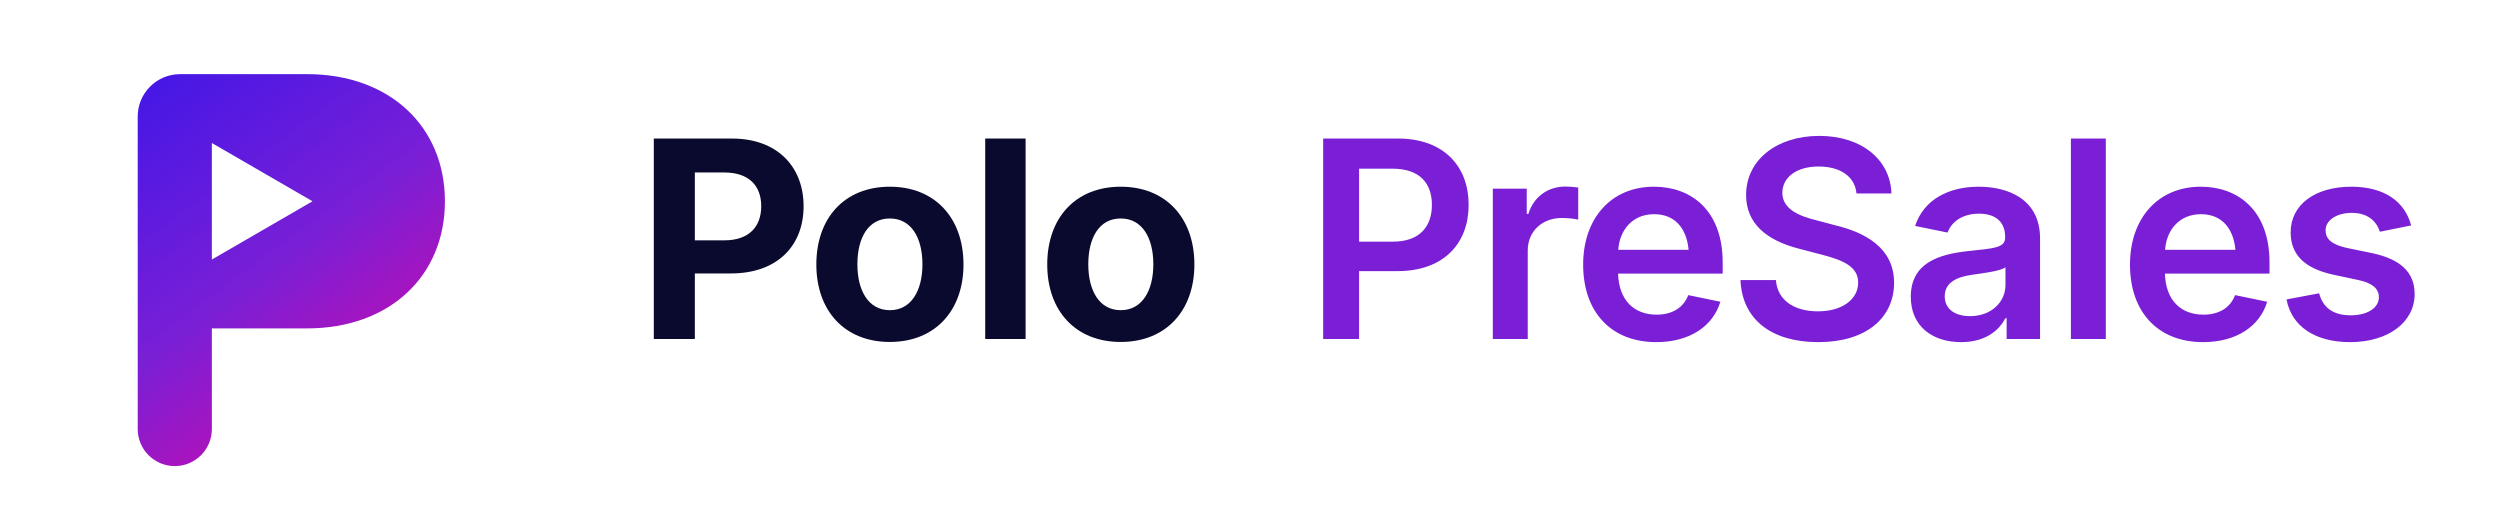
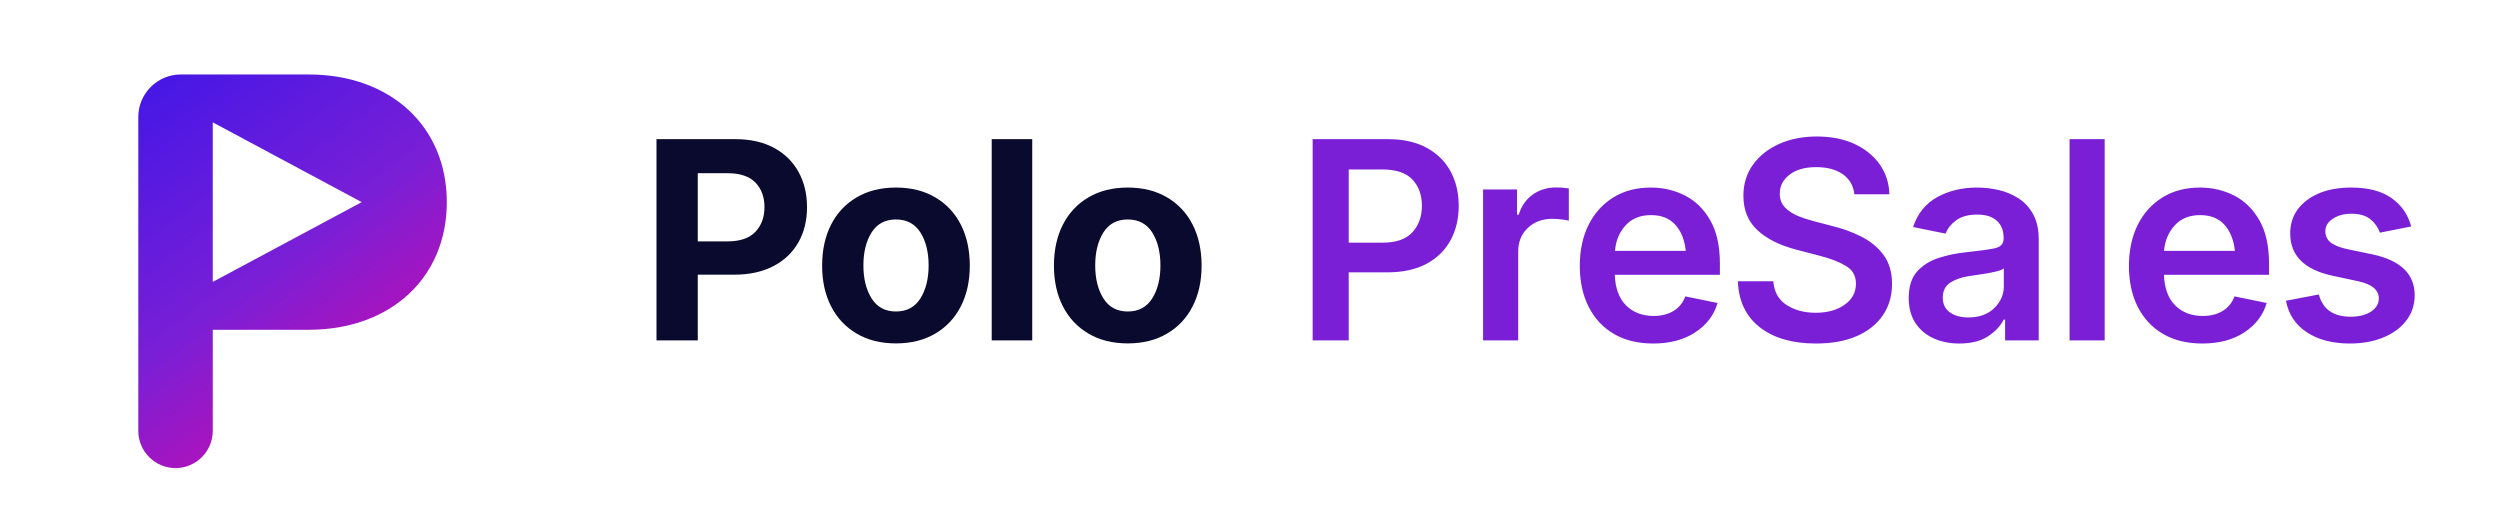
- <svg xmlns="http://www.w3.org/2000/svg" viewBox="0 0 236 48" fill="none" role="img" aria-label="Polo PreSales">
+ <svg xmlns="http://www.w3.org/2000/svg" viewBox="0 0 235 48" fill="none" role="img" aria-label="Polo PreSales">
  <defs>
    <linearGradient id="g" x1="12" y1="6" x2="40" y2="44" gradientUnits="userSpaceOnUse">
      <stop offset="0" stop-color="#3F16E8" />
      <stop offset=".5" stop-color="#7A1FD6" />
      <stop offset="1" stop-color="#E4069F" />
    </linearGradient>
  </defs>
-   <path fill="url(#g)" fill-rule="evenodd" clip-rule="evenodd" d="M13 40.5 V11 C13 8.79 14.79 7 17 7 H29 C36.73 7 42 11.9 42 19 C42 26.1 36.73 31 29 31 H20 V40.5 C20 42.43 18.43 44 16.5 44 C14.57 44 13 42.43 13 40.5 Z M20 13.5 V24.5 L29.5 19 Z" />
-   <text x="60" y="32" font-family="Inter,ui-sans-serif,system-ui,-apple-system,BlinkMacSystemFont,sans-serif" font-size="26" font-weight="700" letter-spacing="-0.6" fill="#0A0A2E">Polo</text>
-   <text x="123" y="32" font-family="Inter,ui-sans-serif,system-ui,-apple-system,BlinkMacSystemFont,sans-serif" font-size="26" font-weight="600" letter-spacing="-0.6" fill="#7A1FD6">PreSales</text>
+   <path fill="url(#g)" fill-rule="evenodd" clip-rule="evenodd" d="M13 40.5 V11 C13 8.79 14.79 7 17 7 H29 C36.73 7 42 11.9 42 19 C42 26.1 36.73 31 29 31 H20 V40.5 C20 42.43 18.43 44 16.5 44 C14.57 44 13 42.43 13 40.5 Z M20 11.5 V26.5 L34 19 Z" />
+   <path fill="#0A0A2E" d="M65.59 32L61.71 32L61.71 13.08L69.09 13.08Q71.25 13.08 72.76 13.90Q74.27 14.72 75.06 16.16Q75.86 17.60 75.86 19.47L75.86 19.47Q75.86 21.35 75.05 22.78Q74.24 24.21 72.71 25.01Q71.17 25.82 69.00 25.82L69.00 25.82L65.59 25.82L65.59 32ZM65.59 16.28L65.59 22.69L68.38 22.69Q70.16 22.69 71.01 21.79Q71.86 20.89 71.86 19.47L71.86 19.47Q71.86 18.04 71.01 17.16Q70.16 16.28 68.37 16.28L68.37 16.28L65.59 16.28Z M84.22 32.28L84.22 32.28Q82.09 32.28 80.53 31.36Q78.96 30.44 78.12 28.79Q77.28 27.15 77.28 24.97L77.28 24.97Q77.28 22.77 78.12 21.12Q78.96 19.47 80.53 18.55Q82.09 17.63 84.22 17.63L84.22 17.63Q86.35 17.63 87.91 18.55Q89.48 19.47 90.32 21.12Q91.16 22.77 91.16 24.97L91.16 24.97Q91.16 27.15 90.32 28.79Q89.48 30.44 87.91 31.36Q86.35 32.28 84.22 32.28ZM84.22 29.28L84.22 29.28Q85.74 29.28 86.52 28.05Q87.29 26.82 87.29 24.95L87.29 24.95Q87.29 23.08 86.52 21.85Q85.74 20.63 84.22 20.63L84.22 20.63Q82.70 20.63 81.93 21.85Q81.16 23.08 81.16 24.95L81.16 24.95Q81.16 26.82 81.93 28.05Q82.70 29.28 84.22 29.28Z M93.22 13.08L97.03 13.08L97.03 32L93.22 32L93.22 13.08Z M106.01 32.28L106.01 32.28Q103.88 32.28 102.32 31.36Q100.75 30.44 99.91 28.79Q99.07 27.15 99.07 24.97L99.07 24.97Q99.07 22.77 99.91 21.12Q100.75 19.47 102.32 18.55Q103.88 17.63 106.01 17.63L106.01 17.63Q108.14 17.63 109.70 18.55Q111.27 19.47 112.11 21.12Q112.95 22.77 112.95 24.97L112.95 24.97Q112.95 27.15 112.11 28.79Q111.27 30.44 109.70 31.36Q108.14 32.28 106.01 32.28ZM106.01 29.28L106.01 29.28Q107.53 29.28 108.31 28.05Q109.08 26.82 109.08 24.95L109.08 24.95Q109.08 23.08 108.31 21.85Q107.53 20.63 106.01 20.63L106.01 20.63Q104.49 20.63 103.72 21.85Q102.95 23.08 102.95 24.95L102.95 24.95Q102.95 26.82 103.72 28.05Q104.49 29.28 106.01 29.28Z" />
+   <path fill="#7A1FD6" d="M126.78 32L123.39 32L123.39 13.08L130.46 13.08Q132.63 13.08 134.12 13.90Q135.60 14.71 136.36 16.12Q137.12 17.54 137.12 19.34L137.12 19.34Q137.12 21.16 136.36 22.57Q135.59 23.99 134.09 24.80Q132.59 25.60 130.41 25.60L130.41 25.60L126.78 25.60L126.78 32ZM126.78 15.93L126.78 22.81L129.96 22.81Q131.88 22.81 132.77 21.83Q133.66 20.85 133.66 19.34L133.66 19.34Q133.66 17.83 132.77 16.88Q131.88 15.93 129.94 15.93L129.94 15.93L126.78 15.93Z M142.71 32L139.41 32L139.41 17.81L142.60 17.81L142.60 20.18L142.76 20.18Q143.14 18.95 144.09 18.28Q145.04 17.62 146.26 17.62L146.26 17.62Q146.90 17.62 147.47 17.71L147.47 17.71L147.47 20.74Q147.26 20.69 146.81 20.63Q146.35 20.57 145.91 20.57L145.91 20.57Q144.52 20.57 143.61 21.43Q142.71 22.29 142.71 23.65L142.71 23.65L142.71 32Z M155.40 32.29L155.40 32.29Q153.25 32.29 151.71 31.39Q150.17 30.49 149.34 28.85Q148.50 27.21 148.50 24.99L148.50 24.99Q148.50 22.81 149.32 21.15Q150.14 19.50 151.65 18.56Q153.15 17.63 155.18 17.63L155.18 17.63Q156.91 17.63 158.39 18.38Q159.87 19.14 160.77 20.72Q161.67 22.30 161.67 24.79L161.67 24.79L161.67 25.83L151.79 25.83Q151.86 27.72 152.85 28.71Q153.85 29.70 155.44 29.70L155.44 29.70Q156.53 29.70 157.31 29.23Q158.09 28.76 158.42 27.86L158.42 27.86L161.45 28.48Q160.95 30.20 159.35 31.24Q157.76 32.29 155.40 32.29ZM151.81 23.58L151.81 23.58L158.46 23.58Q158.31 22.06 157.49 21.14Q156.67 20.22 155.20 20.22L155.20 20.22Q153.68 20.22 152.80 21.19Q151.92 22.16 151.81 23.58Z M170.69 32.29L170.69 32.29Q167.39 32.29 165.43 30.77Q163.47 29.25 163.36 26.44L163.36 26.44L166.69 26.44Q166.81 27.94 167.94 28.67Q169.07 29.40 170.67 29.40L170.67 29.40Q172.34 29.40 173.40 28.64Q174.46 27.89 174.46 26.67L174.46 26.67Q174.46 25.56 173.52 25.00Q172.58 24.43 171.05 24.04L171.05 24.04L168.90 23.48Q166.53 22.87 165.20 21.64Q163.88 20.41 163.88 18.40L163.88 18.40Q163.88 16.73 164.78 15.48Q165.68 14.23 167.24 13.53Q168.80 12.83 170.78 12.83L170.78 12.83Q172.80 12.83 174.32 13.53Q175.83 14.23 176.70 15.46Q177.56 16.69 177.60 18.26L177.60 18.26L174.31 18.26Q174.18 17.06 173.23 16.38Q172.27 15.71 170.73 15.71L170.73 15.71Q169.13 15.71 168.22 16.42Q167.30 17.12 167.30 18.20L167.30 18.20Q167.30 19 167.79 19.50Q168.28 20.00 169.02 20.31Q169.77 20.61 170.53 20.80L170.53 20.80L172.29 21.26Q173.69 21.60 174.96 22.24Q176.24 22.88 177.05 23.96Q177.85 25.04 177.85 26.69L177.85 26.69Q177.85 28.36 177.00 29.62Q176.15 30.88 174.55 31.59Q172.95 32.29 170.69 32.29Z M184.17 32.29L184.17 32.29Q182.83 32.29 181.75 31.80Q180.67 31.31 180.05 30.36Q179.42 29.41 179.42 28.01L179.42 28.01Q179.42 26.41 180.20 25.53Q180.99 24.65 182.22 24.25Q183.46 23.85 184.83 23.71L184.83 23.71Q186.69 23.51 187.51 23.34Q188.34 23.16 188.34 22.43L188.34 22.43L188.34 22.36Q188.34 21.32 187.70 20.75Q187.07 20.17 185.86 20.17L185.86 20.17Q184.62 20.17 183.88 20.71Q183.14 21.26 182.89 21.96L182.89 21.96L179.83 21.34Q180.45 19.46 182.08 18.54Q183.72 17.63 185.85 17.63L185.85 17.63Q186.85 17.63 187.87 17.86Q188.89 18.10 189.75 18.65Q190.60 19.20 191.12 20.15Q191.64 21.09 191.64 22.52L191.64 22.52L191.64 32L188.48 32L188.48 30.04L188.35 30.04Q187.88 30.96 186.85 31.63Q185.82 32.29 184.17 32.29ZM185.02 29.84L185.02 29.84Q186.55 29.84 187.45 28.97Q188.36 28.09 188.36 26.91L188.36 26.91L188.36 25.23Q188.13 25.41 187.55 25.54Q186.97 25.68 186.31 25.77Q185.66 25.87 185.23 25.93L185.23 25.93Q184.11 26.08 183.37 26.54Q182.62 27.00 182.62 27.98L182.62 27.98Q182.62 28.89 183.30 29.37Q183.97 29.84 185.02 29.84Z M194.54 13.08L197.84 13.08L197.84 32L194.54 32L194.54 13.08Z M207.02 32.29L207.02 32.29Q204.87 32.29 203.33 31.39Q201.79 30.49 200.95 28.85Q200.12 27.21 200.12 24.99L200.12 24.99Q200.12 22.81 200.94 21.15Q201.76 19.50 203.27 18.56Q204.77 17.63 206.80 17.63L206.80 17.63Q208.53 17.63 210.01 18.38Q211.49 19.14 212.39 20.72Q213.29 22.30 213.29 24.79L213.29 24.79L213.29 25.83L203.41 25.83Q203.48 27.72 204.47 28.71Q205.47 29.70 207.06 29.70L207.06 29.70Q208.15 29.70 208.93 29.23Q209.71 28.76 210.04 27.86L210.04 27.86L213.07 28.48Q212.56 30.20 210.97 31.24Q209.38 32.29 207.02 32.29ZM203.42 23.58L203.42 23.58L210.08 23.58Q209.92 22.06 209.11 21.14Q208.29 20.22 206.81 20.22L206.81 20.22Q205.30 20.22 204.42 21.19Q203.54 22.16 203.42 23.58Z M220.89 32.29L220.89 32.29Q218.44 32.29 216.85 31.24Q215.25 30.20 214.88 28.27L214.88 28.27L217.97 27.68Q218.53 29.77 220.95 29.77L220.95 29.77Q222.17 29.77 222.89 29.28Q223.61 28.79 223.61 28.06L223.61 28.06Q223.61 26.86 221.69 26.44L221.69 26.44L219.26 25.92Q215.28 25.06 215.28 21.95L215.28 21.95Q215.28 20.63 216.00 19.66Q216.73 18.70 218.01 18.16Q219.30 17.63 221.00 17.63L221.00 17.63Q223.42 17.63 224.82 18.63Q226.22 19.63 226.65 21.29L226.65 21.29L223.71 21.87Q223.45 21.13 222.82 20.61Q222.18 20.09 221.04 20.09L221.04 20.09Q220.00 20.09 219.29 20.56Q218.58 21.02 218.58 21.74L218.58 21.74Q218.58 22.36 219.04 22.76Q219.51 23.16 220.60 23.41L220.60 23.41L223.01 23.91Q226.98 24.76 226.98 27.75L226.98 27.75Q226.98 29.09 226.21 30.11Q225.43 31.14 224.06 31.71Q222.68 32.29 220.89 32.29Z" />
</svg>
